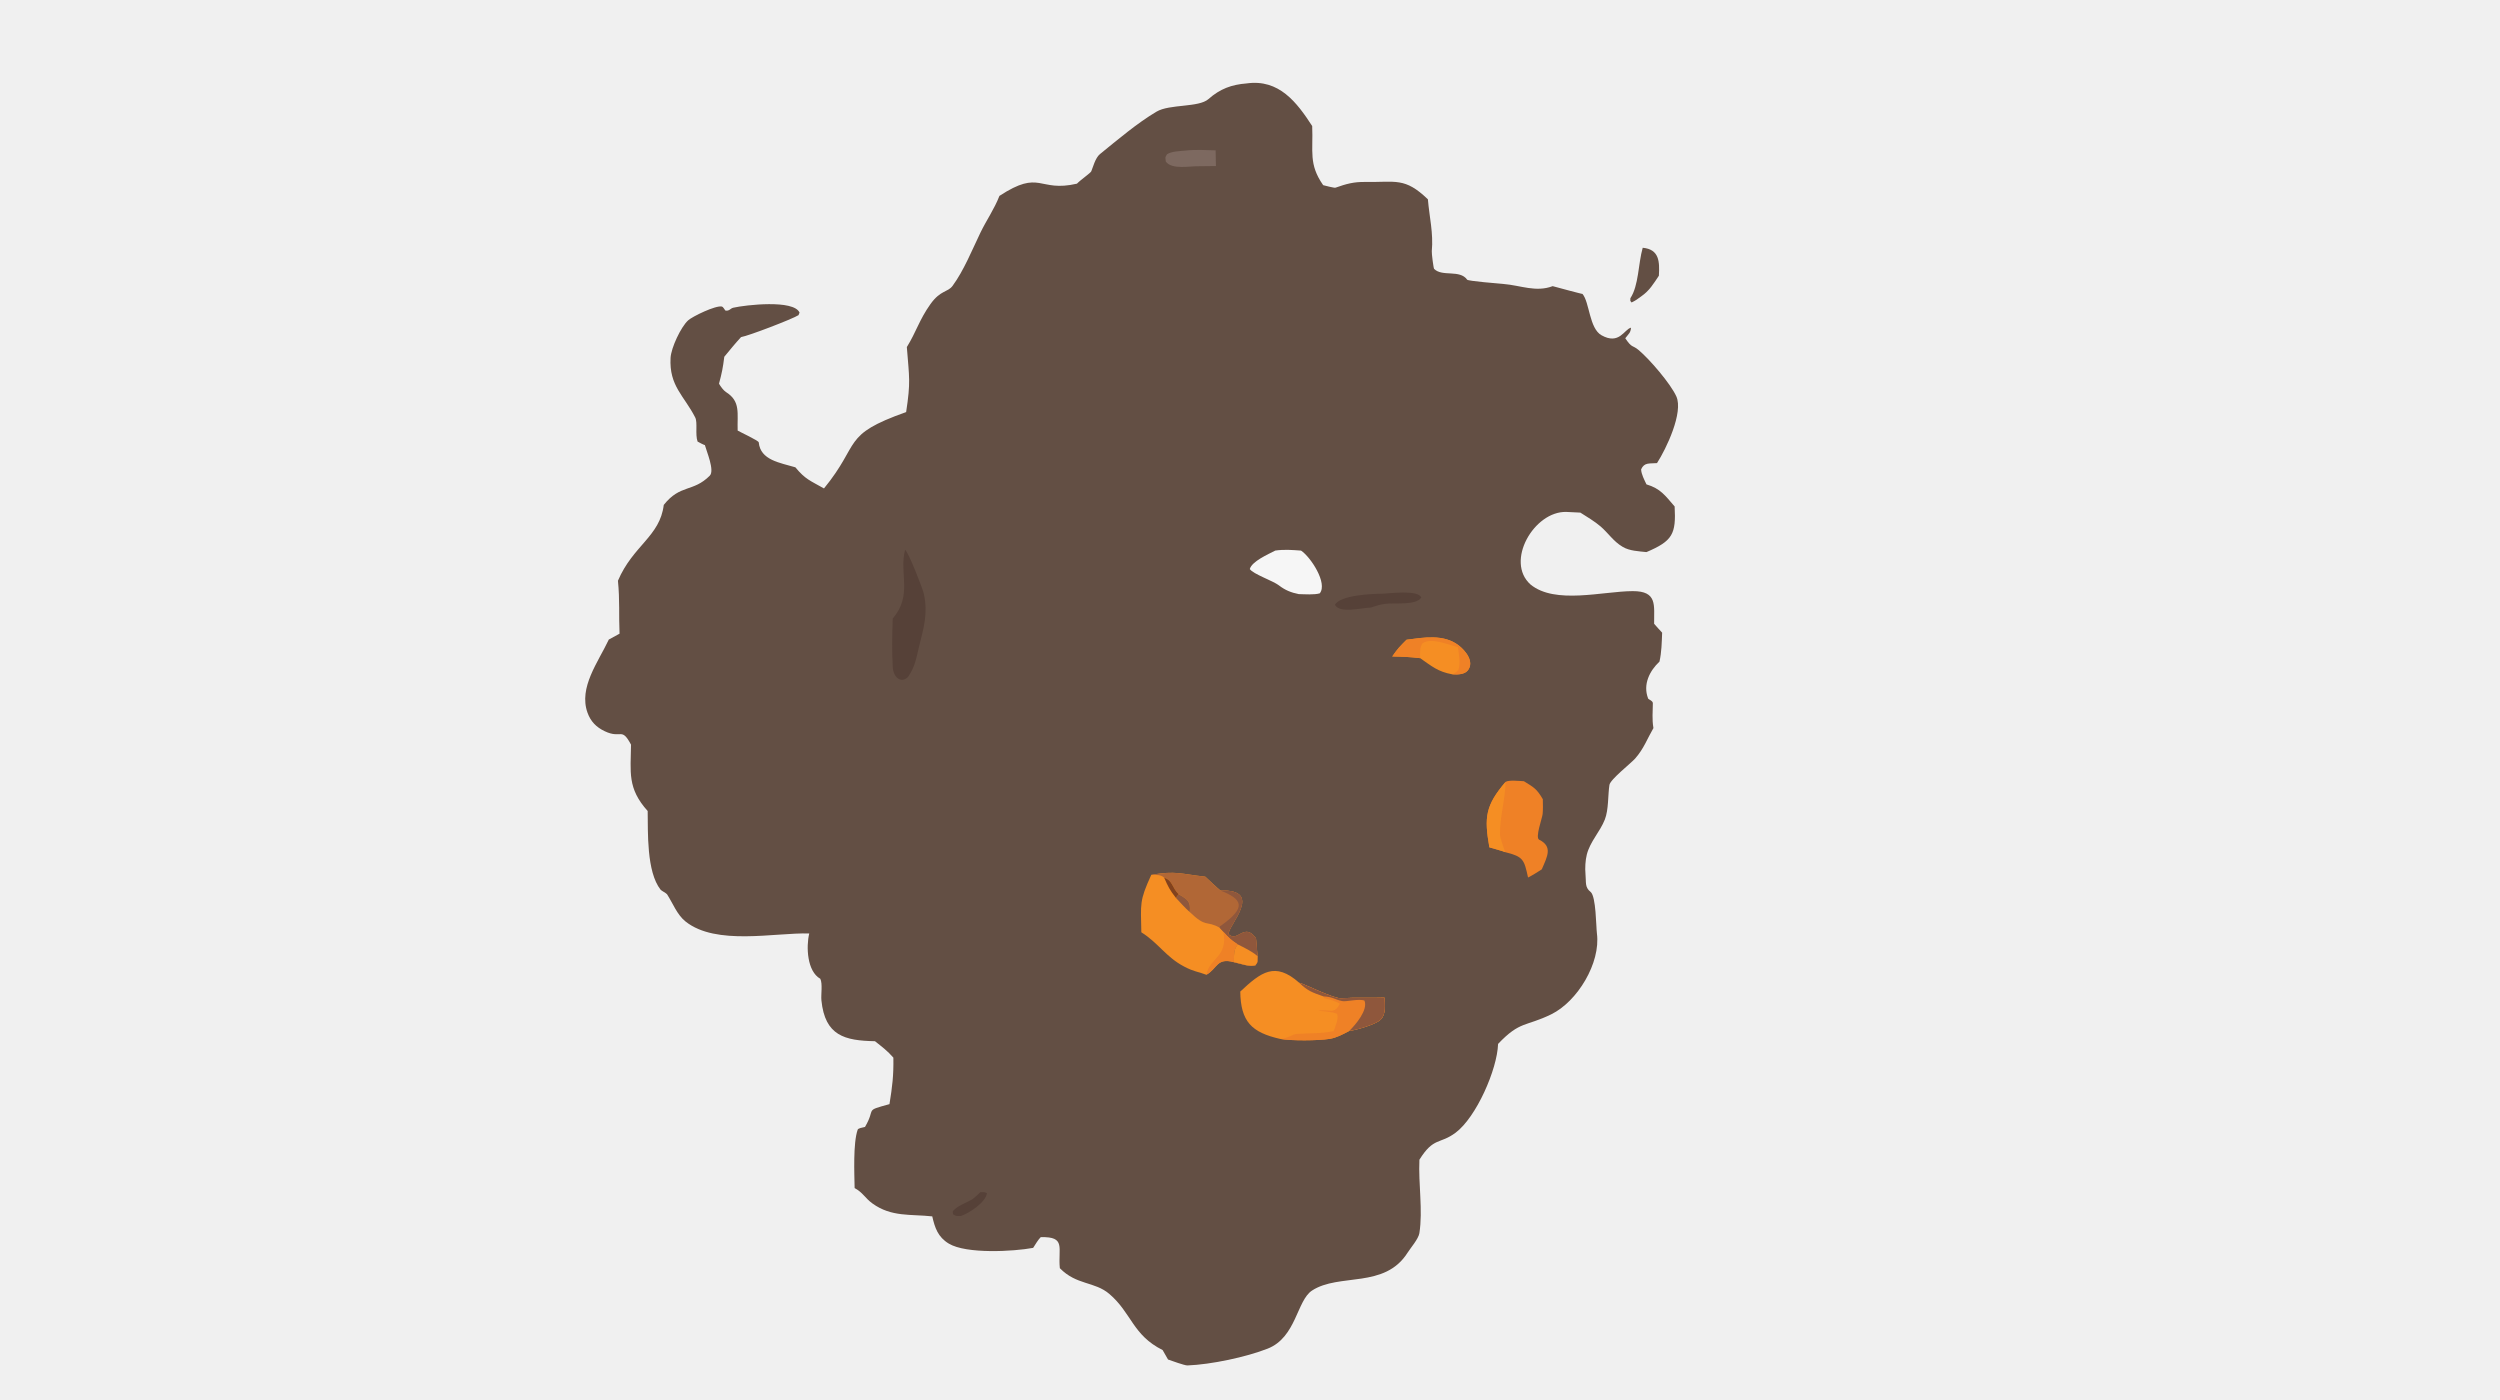
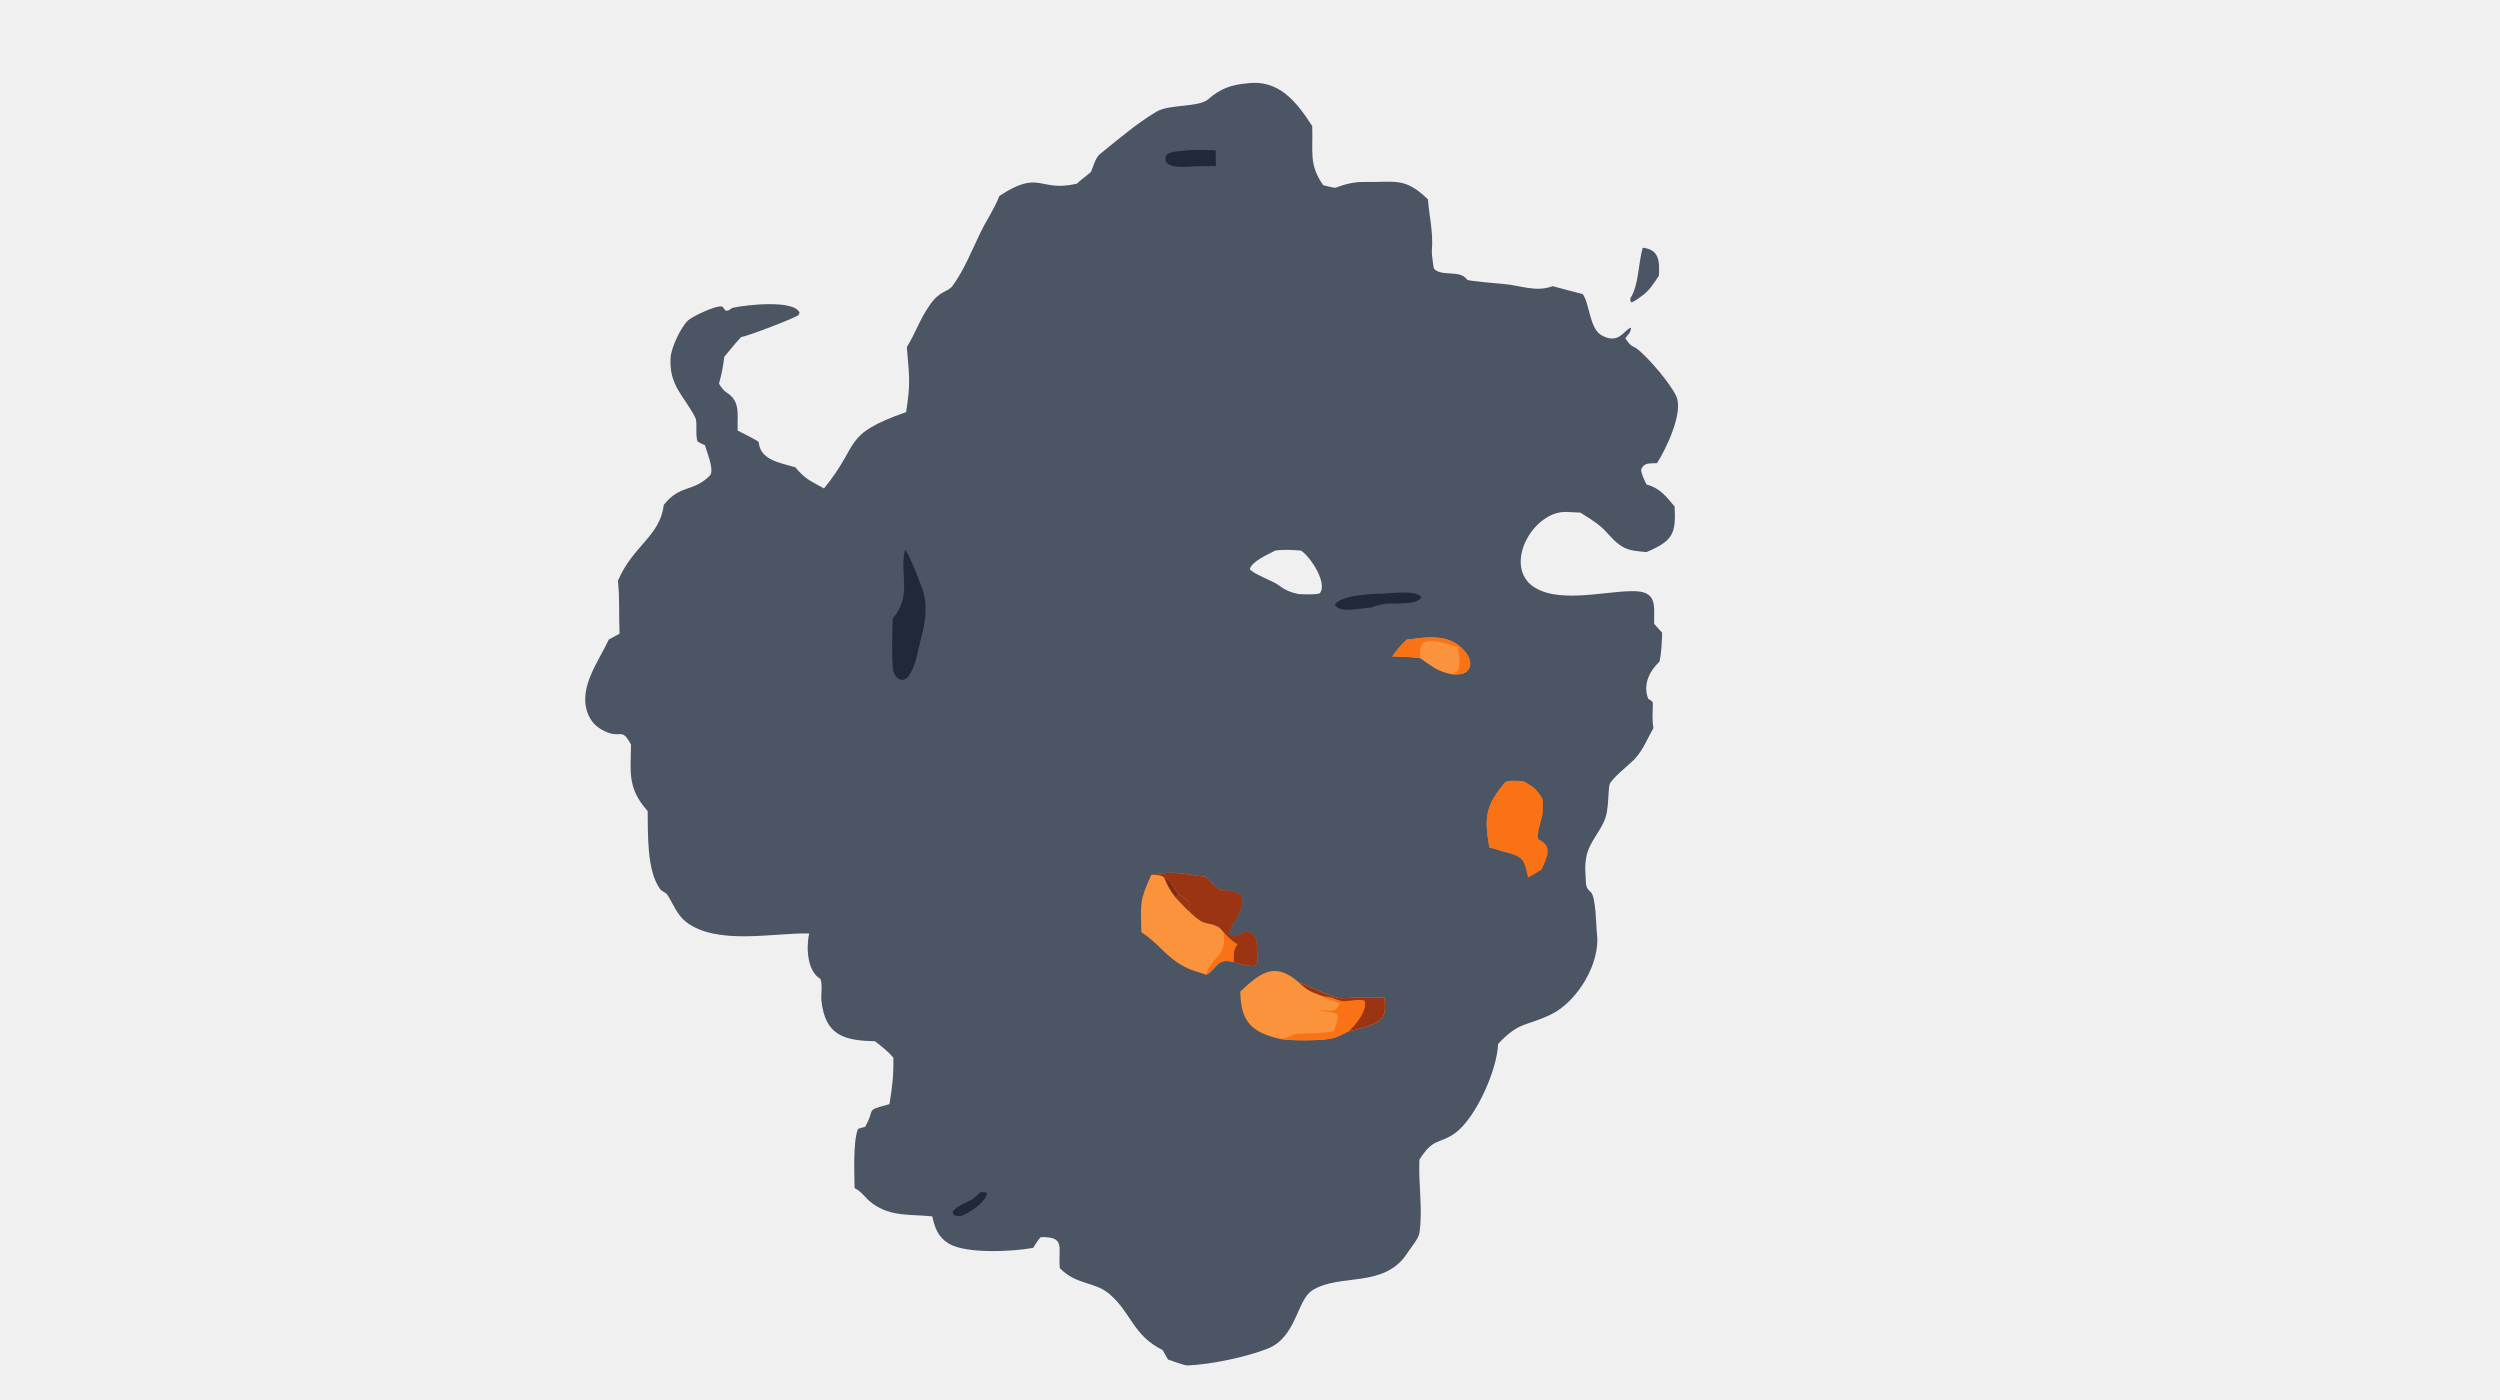
<svg xmlns="http://www.w3.org/2000/svg" width="1536" height="860" viewBox="0 0 1536 860" fill="none">
-   <g clip-path="url(#clip0_327_767)">
-     <path d="M765.877 51.261C785.85 48.413 796.792 62.896 806.212 77.435C806.887 93.086 803.895 100.768 812.955 113.767C814.245 114.103 819.825 115.556 820.507 115.318C827.122 112.988 831.675 111.687 838.845 111.792C857.602 112.067 863.07 108.775 877.297 122.463C878.22 133.404 880.732 143.201 879.697 154.368C879.57 155.769 880.74 164.815 881.122 165.203C886.11 170.262 896.902 165.431 901.432 171.851C902.01 172.677 920.917 174.228 923.61 174.452C934.417 175.351 943.635 179.708 953.97 175.807C956.04 176.412 972.45 180.787 972.277 180.587C976.62 185.624 976.417 201.729 983.94 205.97C994.935 212.169 997.935 202.248 1002.1 201.323C1001.78 204.609 1000.9 204.73 998.572 207.828C1002.77 214.097 1002.94 211.884 1006.68 214.991C1013.53 220.693 1026.45 235.797 1029.94 243.546C1034.38 253.378 1023.76 275.722 1018.06 284.535C1013.47 284.94 1010.3 283.918 1008.31 288.361C1008.4 291.38 1010.27 294.771 1011.58 297.595C1020.28 300.228 1023.04 304.409 1028.9 311.175C1029.82 328.147 1027.66 332.36 1011.58 339.209C1006.87 338.704 1001.17 338.459 997.17 336.093L996.735 335.832C991.342 332.659 988.042 327.429 983.362 323.414C979.89 320.432 974.902 317.414 970.972 314.95C968.107 314.765 965.235 314.624 962.362 314.527C942.525 313.978 924.585 345.008 940.35 359.115C955.5 371.538 984.727 363.259 1003.12 363.189C1018.48 363.131 1016.17 371.927 1016.3 383.255C1017.76 385.004 1019.66 386.985 1021.22 388.708C1020.97 394.867 1020.92 400.449 1019.59 406.478C1013.59 412.1 1009.23 420.513 1012.62 429.188C1012.83 429.727 1015.52 430.574 1015.51 432.033C1015.48 437.478 1014.93 441.869 1015.87 447.331C1012.06 453.863 1009.96 460.038 1004.62 466.062C1002.03 468.985 989.362 478.888 988.837 482.245C987.877 488.4 988.402 497.449 986.01 503.518C983.025 511.104 976.98 516.984 974.932 525.065C974.047 528.458 973.785 533.455 974.115 536.864C974.64 542.158 973.537 545.026 977.272 548.013C980.647 550.709 980.61 569.394 981.15 573.515C983.52 591.645 969.165 615.346 953.047 623.212C937.335 630.878 933.922 627.145 920.422 641.376C919.875 657.234 906.975 686.43 894.397 695.873C884.497 703.302 880.942 698.367 872.085 712.528C871.402 727.58 874.297 743.576 872.062 757.677C871.507 761.194 866.61 766.802 864.847 769.606C850.732 792.017 822.802 781.978 806.085 792.932C796.725 799.065 796.455 821.648 778.875 828.591C765.705 833.787 744.004 838.384 729.546 838.924C727.88 838.991 719.727 836.007 717.636 835.287L714.317 829.476C695.843 820.254 695.301 806.743 681.598 795.009C672.541 787.256 661.407 789.678 651.166 779.173C649.902 766.72 655.2 759.694 639.432 760.107C638.001 761.396 635.925 764.89 634.769 766.69C622.973 768.909 593.712 770.603 582.909 764.05C576.255 760.017 574.379 754.371 572.785 747.344C559.646 745.888 547.707 747.878 536.019 739.401C531.375 736.032 530.222 732.719 525.08 729.943C524.935 721.367 524.057 702.318 526.957 694.082C527.296 693.119 530.001 692.78 531.458 692.395C538.462 680.527 530.571 682.764 546.489 678.384C548.256 667.477 549.062 660.827 548.89 649.82C545.237 645.622 541.921 643.171 537.585 639.72C518.987 639.368 506.877 636.379 504.681 614.652C504.314 611.027 505.507 604.502 504.003 601.365C495.848 596.802 495.221 581.699 497.203 573.513C475.824 572.949 440.097 581.151 421.231 566.202C415.946 562.015 413.359 554.869 409.847 549.467C409.391 548.766 406.377 547.279 405.868 546.634C397.119 535.553 398.171 510.894 397.929 498.286C385.306 484.258 387.528 474.394 387.698 457.503C381.745 446.375 381.897 454.213 371.502 449.244C366.343 446.777 362.901 443.284 360.956 437.848C355.424 422.386 367.573 406.757 374.054 392.937L380.652 389.333C380.136 377.891 380.871 369.031 379.663 356.805C388.912 335.104 405.459 329.657 407.813 310.219C417.968 297.4 425.77 302.57 436.068 292.275C439.227 289.116 434.1 277.35 433.059 273.398C433.15 273.746 429.125 271.651 428.598 271.309C427.02 266.862 428.724 259.61 427.143 256.506C420.318 243.109 411.048 237.137 411.995 219.872C412.337 213.632 418.381 200.838 422.79 196.831C425.454 194.412 439.788 187.453 443.572 188.346C444.225 188.5 445.081 190.008 445.634 190.771C448.068 191.321 448.659 189.48 450.532 189.057C458.141 187.342 487.723 183.949 491.243 192.062L490.608 193.631C486.761 196.062 460.083 206.298 455.298 207.117C451.74 210.942 448.348 215.171 445.003 219.199C444.165 225.941 443.526 229.18 441.755 235.74C442.748 237.436 444.45 239.869 446.072 240.895C455.201 246.668 452.857 253.926 453.215 264.541C454.874 265.547 466.068 270.701 466.17 271.785C467.193 282.751 479.192 284.278 488.676 287.115C494.799 294.534 497.77 295.281 506.253 300.096C529.202 272.037 516.681 267.376 556.731 253.181C559.587 234.423 558.636 232.257 557.159 213.236C562.926 203.964 564.819 196.432 571.683 186.82C577.848 178.189 582.307 179.64 585.248 175.65C592.144 166.29 597.321 153.43 602.332 143.031C606.061 135.292 610.887 128.522 614.049 120.36C639.532 103.687 637.838 118.401 661.675 112.846C663.834 110.564 670.017 106.318 670.486 105.239C671.451 103.015 672.906 97.022 675.84 94.649C686.657 85.899 698.723 75.588 710.613 68.575C718.607 63.86 736.546 66.138 742.473 60.877C749.601 54.552 756.772 51.963 765.877 51.261Z" fill="#634F44" />
-     <path d="M707.353 537.481C722.698 534.871 725.271 536.961 740.513 538.623C742.06 540.041 748.501 546.173 749.792 547.102C777.022 546.523 754.402 568.632 754.777 574.005C760.574 579.263 764.474 566.405 771.689 576.536C771.989 580.181 772.312 583.825 772.649 587.467C772.454 590.784 773.017 591.014 771.292 593.089C767.654 594.216 762.164 592.007 758.009 591.135C747.43 588.271 747.992 595.125 741.18 598.905C735.581 596.736 734.023 597.242 727.475 593.82C716.351 588.005 711.623 579.259 701.237 572.796C700.952 555.107 699.868 553.83 707.353 537.481Z" fill="#F58E23" />
-     <path d="M707.354 537.481C722.698 534.871 725.271 536.961 740.513 538.623C742.061 540.041 748.501 546.173 749.792 547.102C777.022 546.523 754.402 568.632 754.777 574.005C760.574 579.263 764.474 566.405 771.689 576.536C771.989 580.181 772.312 583.825 772.649 587.467C772.454 590.785 773.017 591.014 771.292 593.089C767.654 594.216 762.164 592.007 758.009 591.135C758.279 586.657 757.739 583.438 760.447 580.213C756.314 577.497 754.957 576.146 751.574 572.398L749.363 569.99C741.012 565.281 741.335 570.348 730.964 560.343C731.748 553.723 729.567 552.599 724.169 549.383C720.101 545.526 720.542 540.878 715.259 539.27C713.236 537.28 710.383 537.605 707.354 537.481Z" fill="#B16736" />
-     <path d="M749.792 547.103C777.023 546.524 754.403 568.633 754.778 574.006C760.575 579.264 764.475 566.405 771.69 576.536C771.99 580.182 772.312 583.826 772.65 587.467C772.455 590.785 773.018 591.015 771.293 593.089C767.655 594.217 762.165 592.007 758.01 591.135C758.28 586.658 757.74 583.439 760.448 580.214C756.315 577.498 754.958 576.147 751.575 572.399L749.363 569.991L749.556 568.915C749.694 568.9 749.833 568.885 749.972 568.87C766.275 557.285 763.29 552.531 749.792 547.103Z" fill="#8F573C" />
-     <path d="M760.447 580.214C764.565 582.317 769.17 584.448 772.65 587.467C772.455 590.785 773.017 591.014 771.292 593.089C767.655 594.217 762.165 592.007 758.01 591.135C758.28 586.657 757.74 583.439 760.447 580.214Z" fill="#F58E23" />
-     <path d="M751.576 572.398C754.958 576.147 756.316 577.497 760.448 580.213C757.741 583.438 758.281 586.657 758.011 591.135C747.432 588.271 747.994 595.125 741.182 598.905C742.827 588.641 754.771 588.105 751.576 572.398Z" fill="#EF8126" />
-     <path d="M724.17 549.383C729.569 552.599 731.75 553.723 730.966 560.343C728.367 558.144 724.889 554.219 722.461 551.637L724.17 549.383Z" fill="#8F573C" />
-     <path d="M715.26 539.271C720.543 540.879 720.102 545.527 724.17 549.384L722.461 551.638C718.723 546.908 717.602 544.591 715.26 539.271Z" fill="#81421E" />
-     <path d="M762.023 609.211C774.811 597.268 783.293 590.601 798.218 603.793C800.033 603.883 819.256 613.625 823.883 613.323C832.673 612.75 841.996 613.292 850.666 612.948C850.786 617.491 851.701 623.058 848.266 626.462C845.206 629.488 833.086 632.896 828.976 633.429C825.038 635.458 821.341 637.561 816.991 638.27C809.798 639.44 793.231 639.5 786.563 638.319C768.931 634.34 762.278 627.622 762.023 609.211Z" fill="#F58E23" />
-     <path d="M798.218 603.793C800.033 603.883 819.255 613.625 823.883 613.323C832.673 612.751 841.995 613.292 850.665 612.948C850.785 617.491 851.7 623.059 848.265 626.463C845.205 629.488 833.085 632.896 828.975 633.43C825.038 635.458 821.34 637.562 816.99 638.27C809.797 639.441 793.23 639.5 786.562 638.319C791.505 637.93 793.965 635.426 796.613 635.243C804.84 634.676 811.08 635.189 819.405 633.531C820.523 630.266 822.675 625.792 821.483 622.936C818.618 621.558 813.24 621.359 809.88 621.041C816.787 619.675 819.645 623.805 823.185 616.639C819.21 614.712 818.108 614.308 813.795 613.375L813.052 612.166C806.25 609.724 803.558 608.925 798.218 603.793Z" fill="#EF8126" />
-     <path d="M798.217 603.793C800.032 603.883 819.254 613.625 823.882 613.323C832.672 612.751 841.994 613.292 850.664 612.948C850.784 617.491 851.699 623.059 848.264 626.463C845.204 629.488 833.084 632.896 828.974 633.43C832.867 629.556 840.644 620.556 838.327 614.792C835.087 613.44 827.032 615.592 824.714 615.088C819.479 613.95 819.314 612.531 813.052 612.166C806.249 609.724 803.557 608.925 798.217 603.793Z" fill="#8F573C" />
-     <path d="M925.012 480.404C927.037 479.092 933.442 479.85 936.277 479.98C942.397 483.749 944.204 484.656 947.909 491.029C947.969 494.049 948.067 497.459 947.797 500.129C947.527 502.795 943.079 514.629 945.659 515.915C953.954 520.049 950.887 525.891 947.257 534.14C944.519 535.866 941.722 537.717 938.827 539.143C936.419 528.145 935.999 526.334 924.757 523.554C922.574 522.665 917.527 521.334 915.067 520.607C911.789 501.996 912.712 494.861 925.012 480.404Z" fill="#EF8126" />
-     <path d="M915.067 520.608C911.789 501.997 912.712 494.862 925.012 480.404C924.749 492.042 921.509 501.391 921.584 512.631C921.607 515.039 923.924 520.903 924.757 523.554C922.574 522.665 917.527 521.334 915.067 520.608Z" fill="#F58E23" />
-     <path d="M556.08 337.812C558.225 339.306 566.955 361.677 567.664 365.018C570.233 377.106 567.508 385.712 564.694 397.17C562.886 404.53 562.372 409.187 558.074 415.686C553.804 420.337 548.864 416.261 548.509 409.92C547.942 399.807 548.121 390.14 548.499 380.024C560.882 365.567 552.289 352.18 556.08 337.812Z" fill="#564138" />
-     <path d="M783.518 338.272C789.143 337.479 793.748 337.89 799.351 338.285C805.268 342.178 815.873 358.401 810.856 364.544C807.571 365.545 801.616 365.105 797.978 365.021C793.321 364.116 789.533 362.581 785.753 359.644C782.138 356.837 769.876 352.711 767.881 349.619C769.163 344.879 779.048 340.618 783.518 338.272Z" fill="#F6F6F6" />
-     <path d="M864.203 393.047C874.838 391.656 887.011 389.467 896.213 396.534C900.413 399.758 906.068 406.63 901.771 411.963C899.738 414.491 895.246 414.519 892.253 414.302C883.418 412.691 879.803 409.409 872.528 404.367C866.206 403.633 861.781 403.441 855.398 403.323C858.713 398.562 860.108 397.102 864.203 393.047Z" fill="#F58E23" />
-     <path d="M864.203 393.047C874.838 391.656 887.011 389.467 896.213 396.534C900.413 399.758 906.068 406.63 901.771 411.963C899.738 414.491 895.246 414.519 892.253 414.302C894.113 413.303 894.788 413.117 896.078 411.522C897.488 406.906 896.303 402.635 895.733 397.607C889.426 396.037 879.166 391.432 873.953 395.335C872.191 397.63 872.566 401.347 872.528 404.367C866.206 403.633 861.781 403.441 855.398 403.323C858.713 398.562 860.108 397.102 864.203 393.047Z" fill="#EF8126" />
-     <path d="M849.194 364.79C854.527 364.552 871.229 362.285 873.269 367.123C869.692 372.296 856.469 370.102 850.589 371.073C847.192 371.636 845.452 372.205 842.189 373.289C836.107 373.498 823.049 377.054 820.199 371.613C823.169 365.659 843.187 364.778 849.194 364.79Z" fill="#564138" />
-     <path d="M728.469 92.504C734.268 91.825 740.964 92.205 746.876 92.381L747.055 102.011L737.118 102.128C730.752 101.96 720.077 104.421 716.263 99.269C716.013 96.107 715.678 97.108 716.994 94.816C719.636 92.937 725.023 92.849 728.469 92.504Z" fill="#7D6960" />
-     <path d="M602.407 732.423C604.257 732.423 604.835 732.265 606.408 733.103C605.573 738.755 595.6 745.32 590.403 747.097C587.429 747.022 587.829 747.448 585.539 746.069L585.35 744.399C587.133 741.377 593.918 738.79 596.966 737.1C598.283 736.369 601.258 733.524 602.407 732.423Z" fill="#564138" />
-     <path d="M1009.28 152.227C1019.58 153.176 1019.69 160.899 1019.22 169.396C1015.84 174.437 1013.44 178.58 1008.38 182.081C1006.05 183.799 1005.07 184.573 1002.44 185.845C1001.35 184.441 1001.69 185.254 1001.7 183.219C1006.86 175.463 1006.48 162.099 1009.28 152.227Z" fill="#634F44" />
+   <g>
+     <g clip-path="url(#clip-e15)">
+       <path fill-rule="evenodd" clip-rule="evenodd" d="M765.877 51.261C785.849 48.413 796.792 62.895 806.212 77.434C806.887 93.085 803.894 100.768 812.954 113.766C814.244 114.102 819.824 115.556 820.507 115.317C827.122 112.987 831.675 111.687 838.845 111.792C857.602 112.066 863.069 108.775 877.297 122.463C878.219 133.404 880.732 143.201 879.697 154.368C879.57 155.769 880.74 164.815 881.122 165.203C886.109 170.262 896.901 165.431 901.432 171.85C902.009 172.677 920.916 174.228 923.609 174.452C934.417 175.351 943.635 179.709 953.97 175.807C956.041 176.412 972.447 180.786 972.277 180.587C976.62 185.624 976.417 201.728 983.939 205.97C994.934 212.168 997.934 202.249 1002.1 201.323C1001.78 204.609 1000.9 204.73 998.572 207.827C1002.77 214.097 1002.94 211.884 1006.68 214.991C1013.53 220.693 1026.45 235.797 1029.94 243.546C1034.38 253.378 1023.76 275.721 1018.06 284.534C1013.47 284.939 1010.3 283.918 1008.31 288.36C1008.4 291.38 1010.27 294.77 1011.58 297.595C1020.28 300.227 1023.04 304.409 1028.9 311.175C1029.82 328.147 1027.66 332.36 1011.58 339.209C1006.87 338.704 1001.17 338.459 997.17 336.093L996.734 335.832C991.342 332.659 988.042 327.429 983.362 323.414C979.89 320.432 974.902 317.414 970.972 314.949C968.107 314.765 965.235 314.624 962.362 314.526C942.525 313.977 924.585 345.007 940.35 359.114C955.5 371.537 984.727 363.259 1003.12 363.189C1018.48 363.132 1016.17 371.927 1016.3 383.255C1017.76 385.004 1019.66 386.985 1021.22 388.708C1020.97 394.866 1020.92 400.449 1019.59 406.477C1013.59 412.099 1009.23 420.513 1012.62 429.187C1012.83 429.726 1015.52 430.573 1015.51 432.033C1015.48 437.477 1014.93 441.869 1015.87 447.331C1012.06 453.863 1009.96 460.039 1004.62 466.062C1002.03 468.985 989.363 478.887 988.837 482.244C987.877 488.399 988.402 497.449 986.01 503.517C983.025 511.104 976.979 516.984 974.932 525.064C974.047 528.457 973.784 533.455 974.114 536.864C974.639 542.158 973.537 545.026 977.272 548.013C980.647 550.71 980.609 569.394 981.149 573.515C983.519 591.644 969.164 615.346 953.047 623.212C937.334 630.878 933.922 627.145 920.422 641.376C919.874 657.234 906.975 686.429 894.397 695.872C884.497 703.302 880.942 698.367 872.085 712.527C871.402 727.58 874.297 743.576 872.062 757.677C871.507 761.193 866.609 766.802 864.847 769.606C850.732 792.017 822.802 781.978 806.085 792.932C796.725 799.065 796.455 821.649 778.875 828.592C765.705 833.788 744.004 838.384 729.546 838.924C727.878 838.991 719.728 836.007 717.636 835.287L714.316 829.476C695.842 820.254 695.301 806.743 681.598 795.009C672.541 787.256 661.407 789.677 651.166 779.173C649.902 766.719 655.2 759.694 639.433 760.106C638.001 761.396 635.925 764.89 634.768 766.689C622.972 768.909 593.712 770.603 582.909 764.05C576.255 760.016 574.379 754.37 572.785 747.345C559.646 745.888 547.707 747.878 536.019 739.401C531.375 736.033 530.222 732.719 525.08 729.943C524.935 721.367 524.057 702.318 526.957 694.082C527.296 693.119 530.001 692.779 531.458 692.394C538.462 680.527 530.571 682.764 546.488 678.384C548.255 667.477 549.061 660.827 548.89 649.819C545.236 645.622 541.921 643.171 537.585 639.72C518.987 639.368 506.877 636.378 504.681 614.651C504.314 611.026 505.507 604.501 504.003 601.364C495.848 596.802 495.221 581.699 497.203 573.513C475.824 572.949 440.098 581.15 421.231 566.202C415.946 562.015 413.359 554.868 409.847 549.467C409.39 548.766 406.378 547.279 405.868 546.634C397.119 535.553 398.171 510.893 397.929 498.285C385.306 484.258 387.528 474.394 387.698 457.503C381.745 446.375 381.896 454.213 371.502 449.244C366.343 446.777 362.901 443.283 360.956 437.848C355.424 422.386 367.573 406.757 374.054 392.936L380.651 389.332C380.135 377.89 380.87 369.03 379.663 356.805C388.912 335.104 405.458 329.657 407.812 310.219C417.967 297.4 425.77 302.57 436.067 292.274C439.226 289.116 434.1 277.35 433.059 273.398C433.147 273.744 429.125 271.651 428.598 271.308C427.02 266.862 428.724 259.611 427.143 256.506C420.318 243.109 411.048 237.136 411.995 219.872C412.337 213.632 418.381 200.838 422.79 196.831C425.453 194.411 439.788 187.453 443.572 188.346C444.225 188.5 445.081 190.008 445.634 190.771C448.067 191.321 448.659 189.48 450.532 189.057C458.141 187.342 487.723 183.949 491.243 192.061L490.607 193.631C486.761 196.062 460.082 206.298 455.298 207.117C451.74 210.942 448.348 215.171 445.003 219.199C444.164 225.94 443.526 229.179 441.755 235.739C442.748 237.436 444.451 239.869 446.072 240.894C455.201 246.668 452.857 253.926 453.215 264.541C454.874 265.546 466.068 270.7 466.17 271.785C467.193 282.751 479.192 284.277 488.677 287.114C494.8 294.533 497.77 295.281 506.253 300.096C529.201 272.036 516.681 267.375 556.731 253.181C559.587 234.423 558.636 232.257 557.159 213.236C562.927 203.964 564.819 196.432 571.684 186.82C577.849 178.189 582.307 179.64 585.248 175.649C592.144 166.289 597.321 153.43 602.332 143.031C606.061 135.292 610.887 128.522 614.049 120.36C639.532 103.687 637.838 118.401 661.675 112.846C663.834 110.564 670.017 106.317 670.486 105.238C671.451 103.015 672.905 97.022 675.84 94.648C686.656 85.898 698.723 75.589 710.612 68.575C718.606 63.86 736.546 66.137 742.474 60.877C749.601 54.552 756.772 51.963 765.877 51.261ZM799.35 338.285C793.748 337.889 789.143 337.478 783.518 338.271C779.048 340.617 769.163 344.879 767.881 349.619C769.876 352.71 782.138 356.836 785.753 359.643C789.533 362.58 793.321 364.116 797.978 365.021C801.616 365.105 807.57 365.544 810.855 364.543C815.873 358.4 805.268 342.177 799.35 338.285Z" fill="#4B5563" />
+       <path d="M707.353 537.481C722.698 534.871 725.271 536.961 740.513 538.623C742.06 540.041 748.501 546.173 749.792 547.102C777.022 546.523 754.402 568.632 754.777 574.005C760.574 579.263 764.474 566.405 771.689 576.536C771.989 580.181 772.312 583.825 772.649 587.467C772.454 590.784 773.017 591.014 771.292 593.089C767.654 594.216 762.164 592.007 758.009 591.135C747.43 588.271 747.992 595.125 741.18 598.905C735.581 596.736 734.023 597.242 727.475 593.82C716.351 588.005 711.623 579.259 701.237 572.796C700.952 555.107 699.868 553.83 707.353 537.481Z" fill="#FB923C" />
+       <path d="M760.447 580.214C764.565 582.317 769.17 584.448 772.65 587.467C772.455 590.785 773.017 591.014 771.292 593.089C767.655 594.217 762.165 592.007 758.01 591.135C758.28 586.657 757.74 583.439 760.447 580.214Z" fill="#FB923C" />
+       <path d="M762.023 609.211C774.811 597.268 783.293 590.601 798.218 603.793C800.033 603.883 819.256 613.625 823.883 613.323C832.673 612.75 841.996 613.292 850.666 612.948C850.786 617.491 851.701 623.058 848.266 626.462C845.206 629.488 833.086 632.896 828.976 633.429C825.038 635.458 821.341 637.561 816.991 638.27C809.798 639.44 793.231 639.5 786.563 638.319C768.931 634.34 762.278 627.622 762.023 609.211Z" fill="#FB923C" />
+       <path d="M915.067 520.608C911.789 501.997 912.712 494.862 925.012 480.404C924.749 492.042 921.509 501.391 921.584 512.631C921.607 515.039 923.924 520.903 924.757 523.554C922.574 522.665 917.527 521.334 915.067 520.608Z" fill="#FB923C" />
+       <path d="M556.08 337.812C558.225 339.306 566.955 361.677 567.664 365.018C570.233 377.106 567.508 385.712 564.694 397.17C562.886 404.53 562.372 409.187 558.074 415.686C553.804 420.337 548.864 416.261 548.509 409.92C547.942 399.807 548.121 390.14 548.499 380.024C560.882 365.567 552.289 352.18 556.08 337.812Z" fill="#1F2937" />
+       <path d="M864.203 393.047C874.838 391.656 887.011 389.467 896.213 396.534C900.413 399.758 906.068 406.63 901.771 411.963C899.738 414.491 895.246 414.519 892.253 414.302C883.418 412.691 879.803 409.409 872.528 404.367C866.206 403.633 861.781 403.441 855.398 403.323C858.713 398.562 860.108 397.102 864.203 393.047Z" fill="#FB923C" />
+       <path d="M849.194 364.79C854.527 364.552 871.229 362.285 873.269 367.123C869.692 372.296 856.469 370.102 850.589 371.073C847.192 371.636 845.452 372.205 842.189 373.289C836.107 373.498 823.049 377.054 820.199 371.613C823.169 365.659 843.187 364.778 849.194 364.79Z" fill="#1F2937" />
+       <path d="M728.469 92.504C734.268 91.825 740.964 92.205 746.876 92.381L747.055 102.011L737.118 102.128C730.752 101.96 720.077 104.421 716.263 99.269C716.013 96.107 715.678 97.108 716.994 94.816C719.636 92.937 725.023 92.849 728.469 92.504Z" fill="#1F2937" />
+       <path d="M602.407 732.423C604.257 732.423 604.835 732.265 606.408 733.103C605.573 738.755 595.6 745.32 590.403 747.097C587.429 747.022 587.829 747.448 585.539 746.069L585.35 744.399C587.133 741.377 593.918 738.79 596.966 737.1C598.283 736.369 601.258 733.524 602.407 732.423Z" fill="#1F2937" />
+       <path d="M1009.28 152.227C1019.58 153.176 1019.69 160.899 1019.22 169.396C1015.84 174.437 1013.44 178.58 1008.38 182.081C1006.05 183.799 1005.07 184.573 1002.44 185.845C1001.35 184.441 1001.69 185.254 1001.7 183.219C1006.86 175.463 1006.48 162.099 1009.28 152.227Z" fill="#4B5563" />
+       <path d="M751.576 572.398C754.958 576.147 756.316 577.497 760.448 580.213C757.741 583.438 758.281 586.657 758.011 591.135C747.432 588.271 747.994 595.125 741.182 598.905C742.827 588.641 754.771 588.105 751.576 572.398Z" fill="#F97316" />
+       <path d="M798.218 603.793C800.033 603.883 819.255 613.625 823.883 613.323C832.673 612.751 841.995 613.292 850.665 612.948C850.785 617.491 851.7 623.059 848.265 626.463C845.205 629.488 833.085 632.896 828.975 633.43C825.038 635.458 821.34 637.562 816.99 638.27C809.797 639.441 793.23 639.5 786.562 638.319C791.505 637.93 793.965 635.426 796.613 635.243C804.84 634.676 811.08 635.189 819.405 633.531C820.523 630.266 822.675 625.792 821.483 622.936C818.618 621.558 813.24 621.359 809.88 621.041C816.787 619.675 819.645 623.805 823.185 616.639C819.21 614.712 818.108 614.308 813.795 613.375L813.052 612.166C806.25 609.724 803.558 608.925 798.218 603.793Z" fill="#F97316" />
+       <path d="M925.012 480.404C927.037 479.092 933.442 479.85 936.277 479.98C942.397 483.749 944.204 484.656 947.909 491.029C947.969 494.049 948.067 497.459 947.797 500.129C947.527 502.795 943.079 514.629 945.659 515.915C953.954 520.049 950.887 525.891 947.257 534.14C944.519 535.866 941.722 537.717 938.827 539.143C936.419 528.145 935.999 526.334 924.757 523.554C922.574 522.665 917.527 521.334 915.067 520.607C911.789 501.996 912.712 494.861 925.012 480.404Z" fill="#F97316" />
+       <path d="M864.203 393.047C874.838 391.656 887.011 389.467 896.213 396.534C900.413 399.758 906.068 406.63 901.771 411.963C899.738 414.491 895.246 414.519 892.253 414.302C894.113 413.303 894.788 413.117 896.078 411.522C897.488 406.906 896.303 402.635 895.733 397.607C889.426 396.037 879.166 391.432 873.953 395.335C872.191 397.63 872.566 401.347 872.528 404.367C866.206 403.633 861.781 403.441 855.398 403.323C858.713 398.562 860.108 397.102 864.203 393.047Z" fill="#F97316" />
+       <path d="M749.792 547.103C777.023 546.524 754.403 568.633 754.778 574.006C760.575 579.264 764.475 566.405 771.69 576.536C771.99 580.182 772.312 583.826 772.65 587.467C772.455 590.785 773.018 591.015 771.293 593.089C767.655 594.217 762.165 592.007 758.01 591.135C758.28 586.658 757.74 583.439 760.448 580.214C756.315 577.498 754.958 576.147 751.575 572.399L749.363 569.991L749.556 568.915C749.694 568.9 749.833 568.885 749.972 568.87C766.275 557.285 763.29 552.531 749.792 547.103Z" fill="#9A3412" />
+       <path d="M724.17 549.383C729.569 552.599 731.75 553.723 730.966 560.343C728.367 558.144 724.889 554.219 722.461 551.637L724.17 549.383Z" fill="#9A3412" />
+       <path d="M798.217 603.793C800.032 603.883 819.254 613.625 823.882 613.323C832.672 612.751 841.994 613.292 850.664 612.948C850.784 617.491 851.699 623.059 848.264 626.463C845.204 629.488 833.084 632.896 828.974 633.43C832.867 629.556 840.644 620.556 838.327 614.792C835.087 613.44 827.032 615.592 824.714 615.088C819.479 613.95 819.314 612.531 813.052 612.166C806.249 609.724 803.557 608.925 798.217 603.793Z" fill="#9A3412" />
+       <path d="M715.26 539.271C720.543 540.879 720.102 545.527 724.17 549.384L722.461 551.638C718.723 546.908 717.602 544.591 715.26 539.271Z" fill="#7C2D12" />
+       <path d="M707.354 537.481C722.698 534.871 725.271 536.961 740.513 538.623C742.061 540.041 748.501 546.173 749.792 547.102C777.022 546.523 754.402 568.632 754.777 574.005C760.574 579.263 764.474 566.405 771.689 576.536C771.989 580.181 772.312 583.825 772.649 587.467C772.454 590.785 773.017 591.014 771.292 593.089C767.654 594.216 762.164 592.007 758.009 591.135C758.279 586.657 757.739 583.438 760.447 580.213C756.314 577.497 754.957 576.146 751.574 572.398L749.363 569.99C741.012 565.281 741.335 570.348 730.964 560.343C731.748 553.723 729.567 552.599 724.169 549.383C720.101 545.526 720.542 540.878 715.259 539.27C713.236 537.28 710.383 537.605 707.354 537.481Z" fill="#9A3412" />
+     </g>
  </g>
  <defs>
-     <clipPath id="clip0_327_767">
+     <clipPath id="clip-e15">
      <rect width="1536" height="860" fill="white" />
    </clipPath>
  </defs>
</svg>
